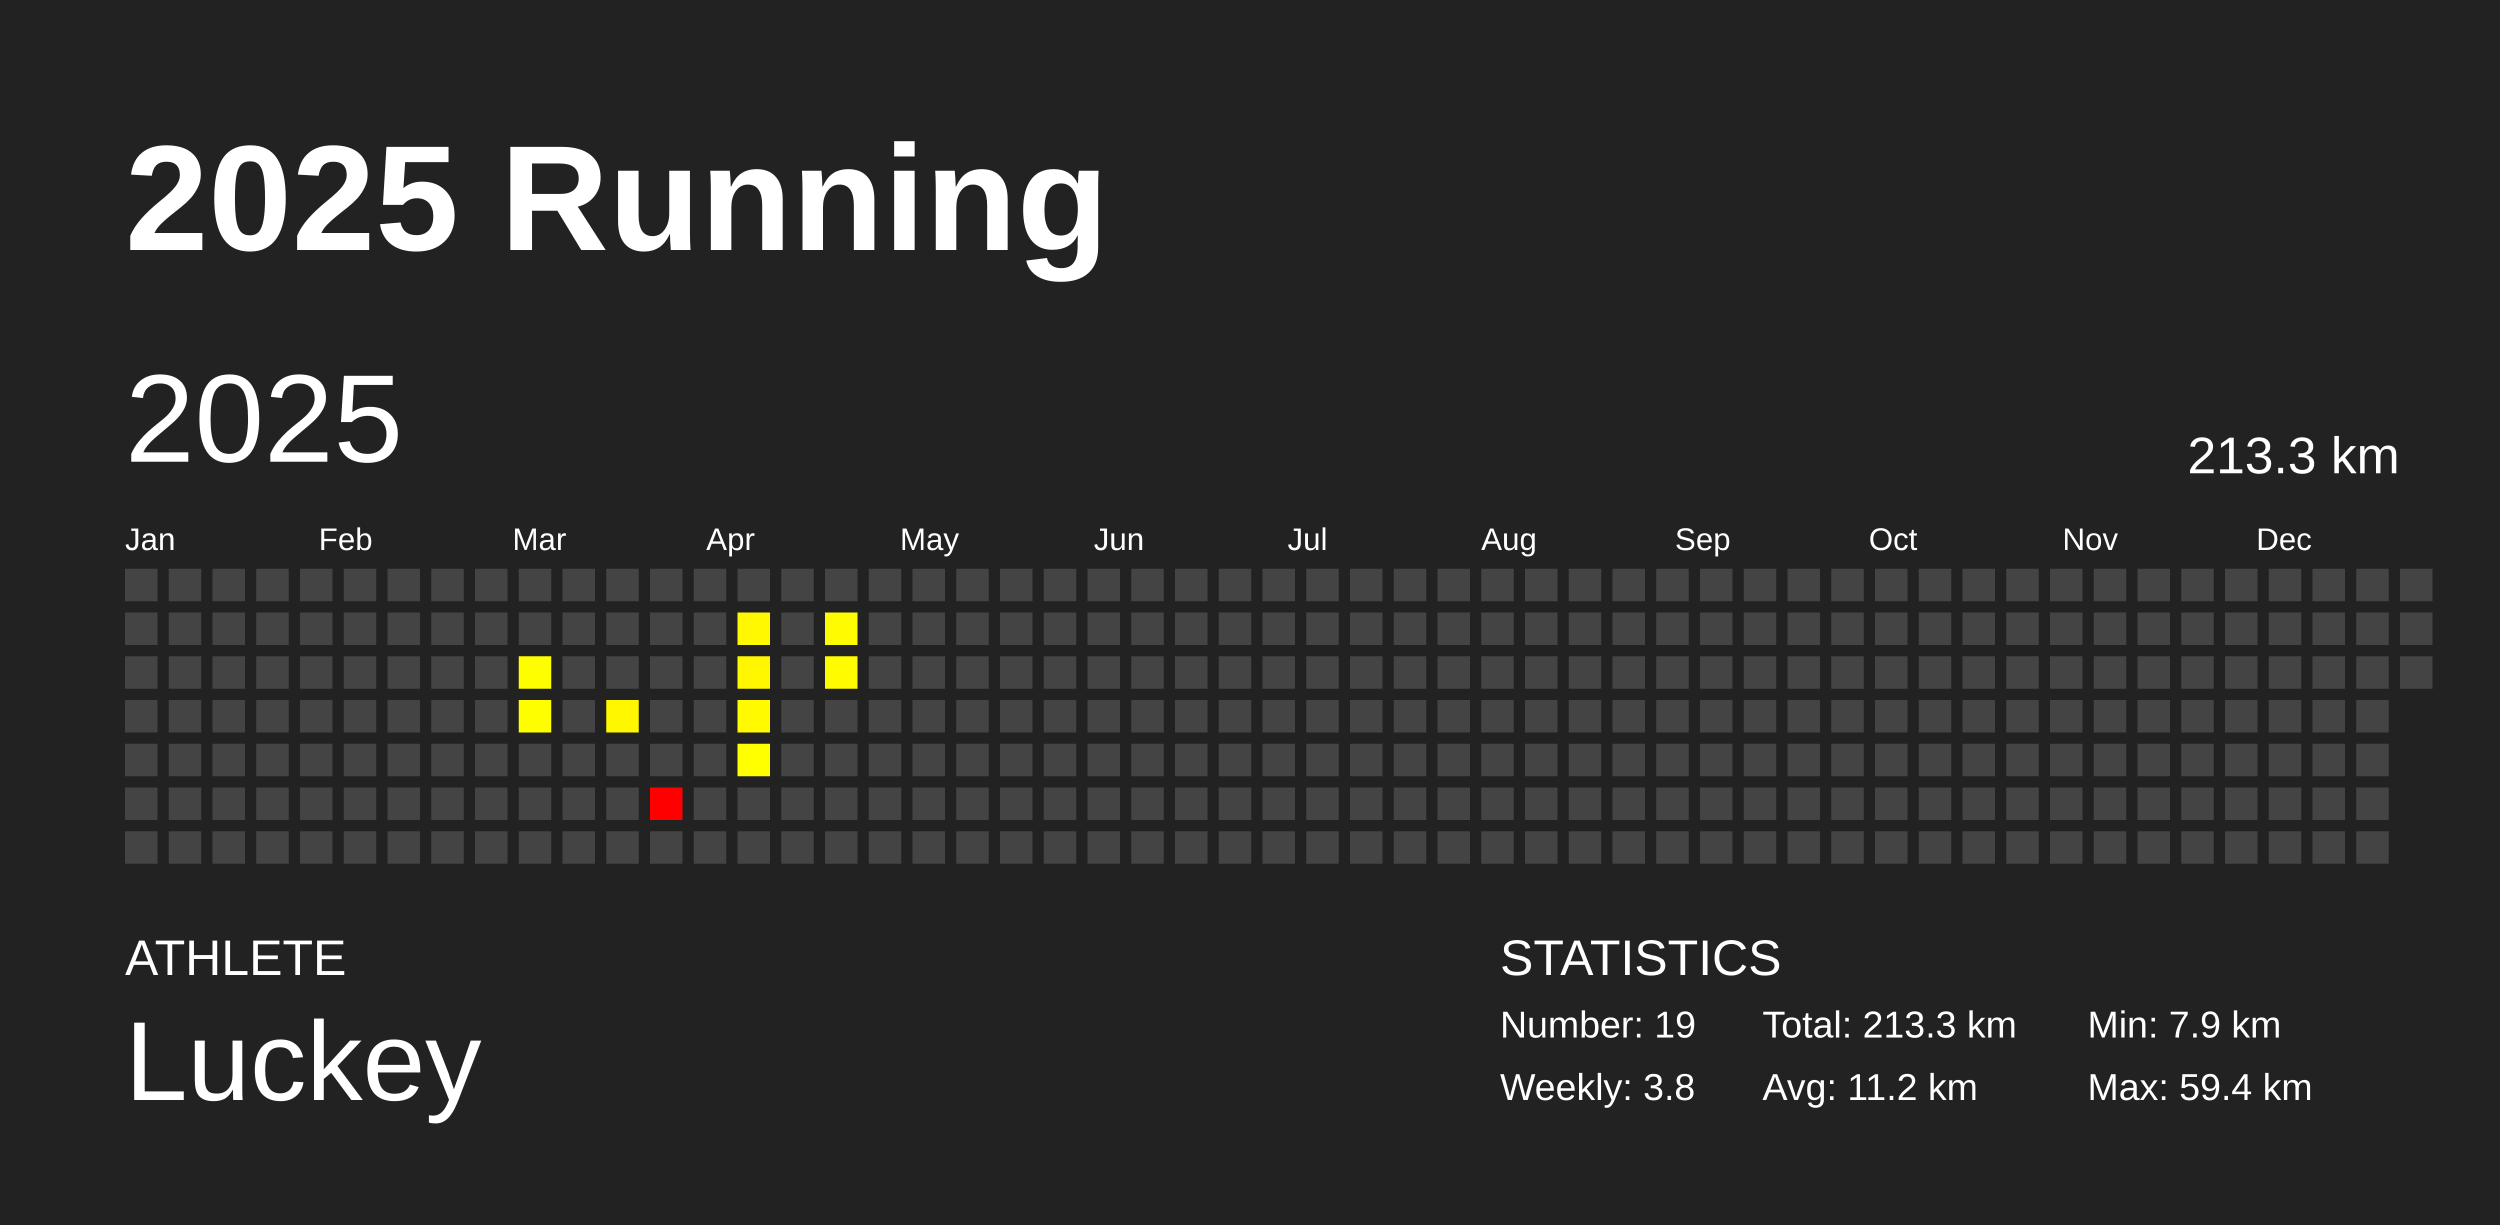
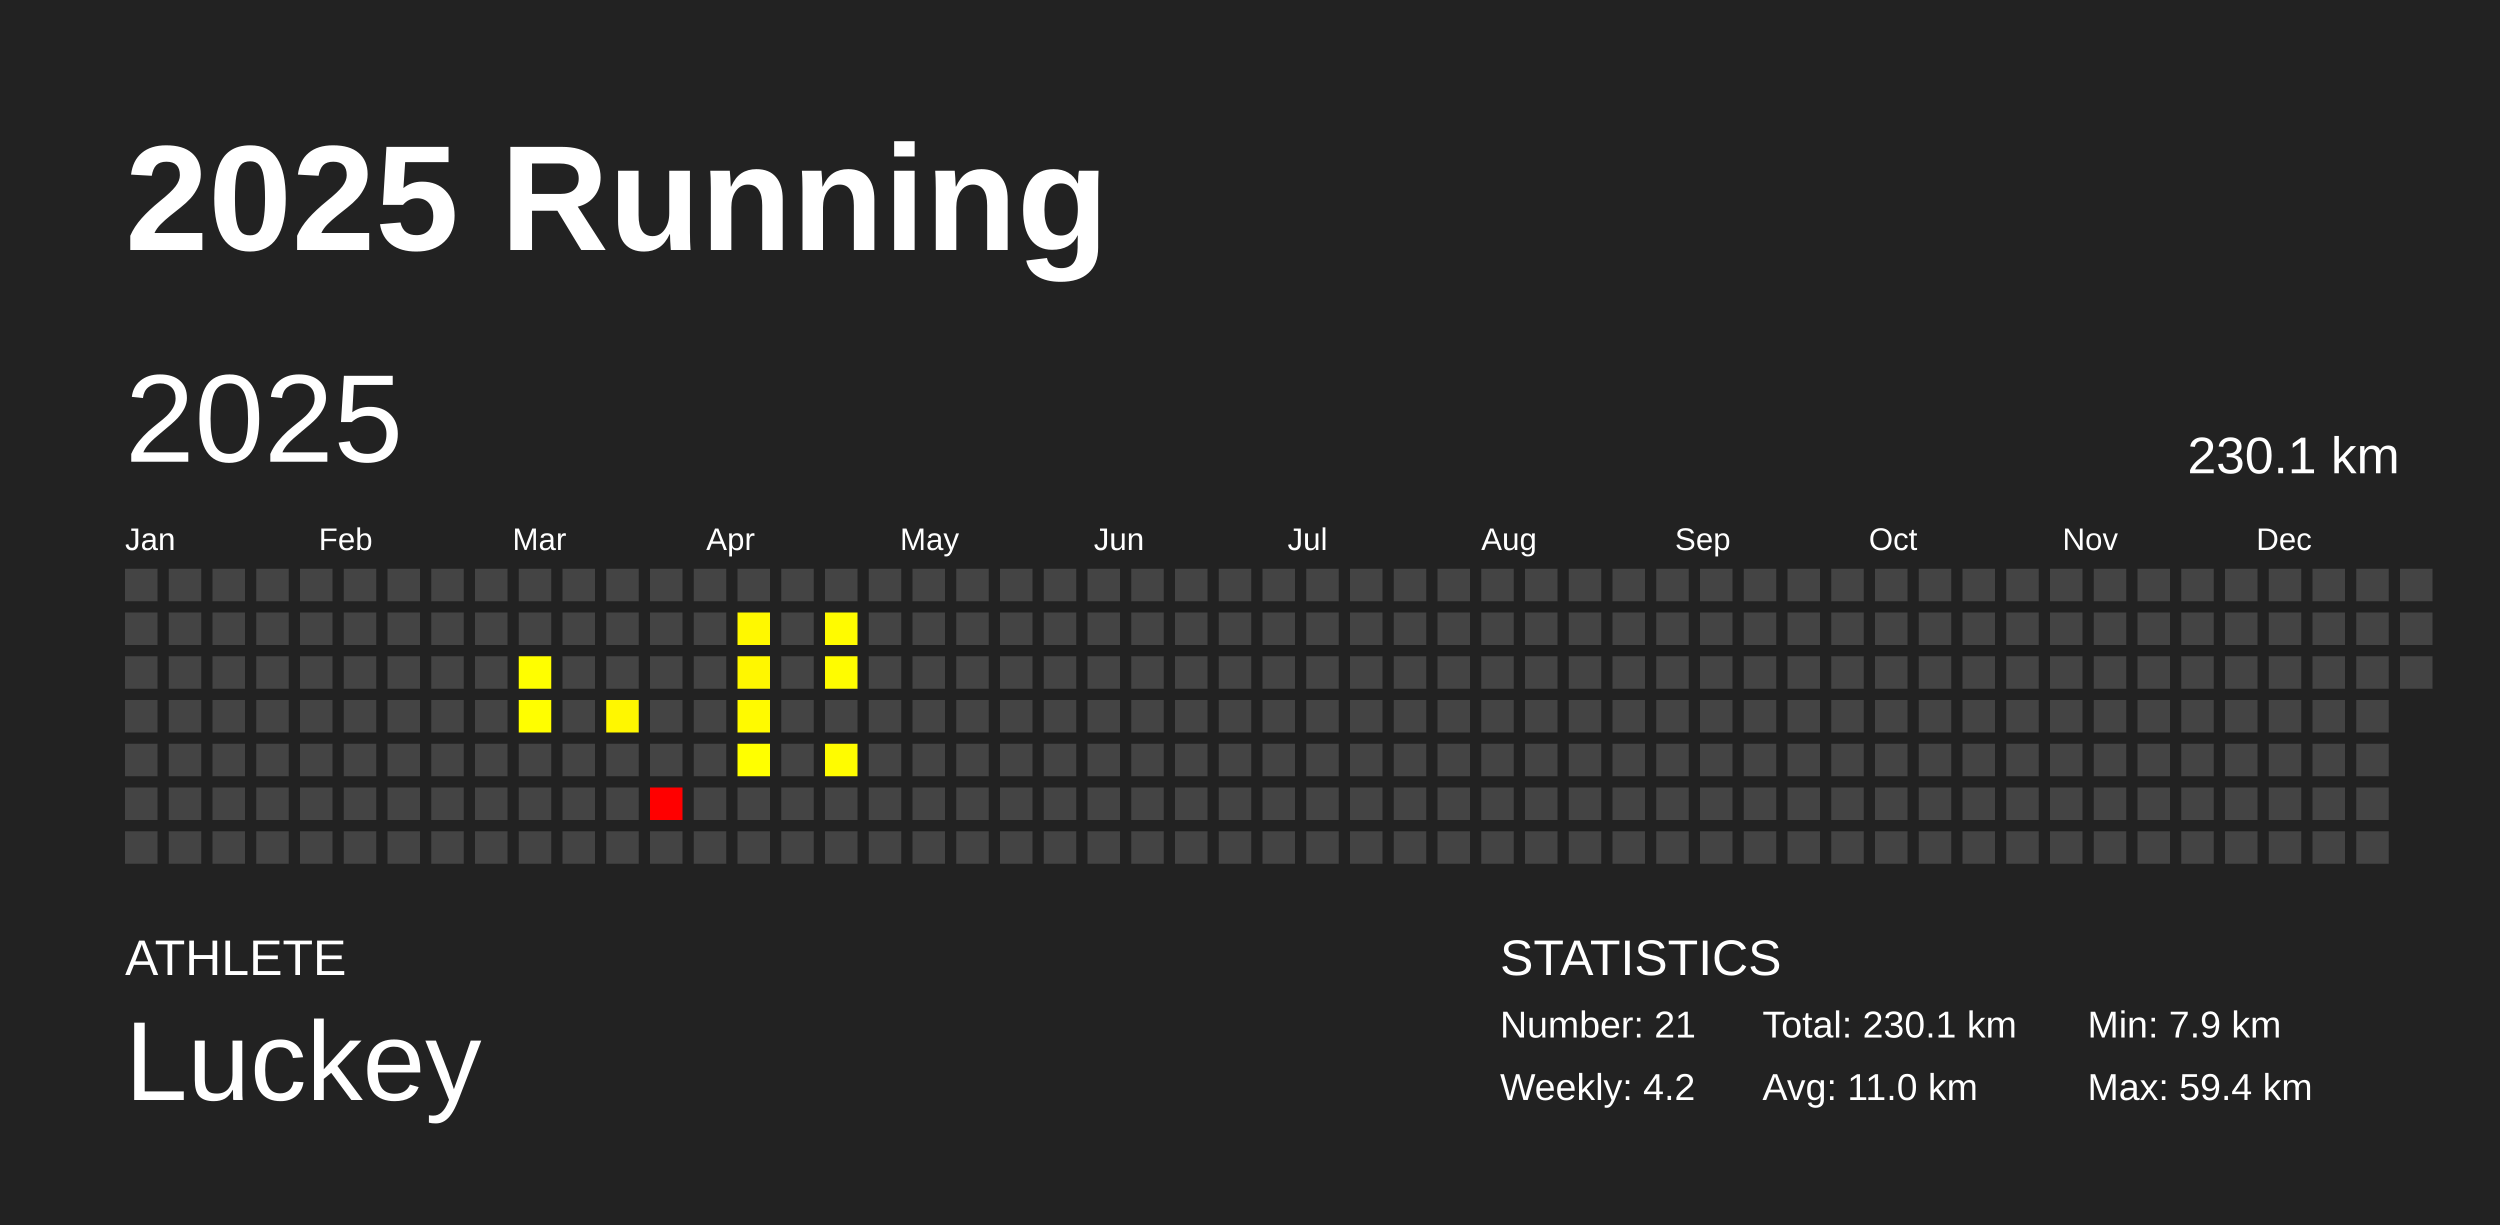
<svg xmlns="http://www.w3.org/2000/svg" baseProfile="full" height="98mm" version="1.1" viewBox="0,0,200,98" width="200mm">
  <defs />
  <rect fill="#222222" height="98" width="200" x="0" y="0" />
  <text fill="#FFFFFF" style="font-size:12px; font-family:Arial; font-weight:bold;" x="10" y="20">2025 Running</text>
  <text fill="#FFFFFF" style="font-size:4px; font-family:Arial" x="10" y="78">ATHLETE</text>
  <text fill="#FFFFFF" style="font-size:9px; font-family:Arial" x="10" y="88">Luckey</text>
  <text fill="#FFFFFF" style="font-size:4px; font-family:Arial" x="120" y="78">STATISTICS</text>
-   <text fill="#FFFFFF" style="font-size:3px; font-family:Arial" x="120" y="83">Number: 19</text>
-   <text fill="#FFFFFF" style="font-size:3px; font-family:Arial" x="120" y="88">Weekly: 3.8</text>
-   <text fill="#FFFFFF" style="font-size:3px; font-family:Arial" x="141" y="83">Total: 213.3 km</text>
-   <text fill="#FFFFFF" style="font-size:3px; font-family:Arial" x="141" y="88">Avg: 11.2 km</text>
+   <text fill="#FFFFFF" style="font-size:3px; font-family:Arial" x="120" y="83">Number: 21</text>
+   <text fill="#FFFFFF" style="font-size:3px; font-family:Arial" x="120" y="88">Weekly: 4.2</text>
+   <text fill="#FFFFFF" style="font-size:3px; font-family:Arial" x="141" y="83">Total: 230.1 km</text>
+   <text fill="#FFFFFF" style="font-size:3px; font-family:Arial" x="141" y="88">Avg: 11.0 km</text>
  <text fill="#FFFFFF" style="font-size:3px; font-family:Arial" x="167" y="83">Min: 7.9 km</text>
  <text fill="#FFFFFF" style="font-size:3px; font-family:Arial" x="167" y="88">Max: 59.4 km</text>
  <text dominant-baseline="hanging" fill="#FFFFFF" style="font-size:10.0px; font-family:Arial;" x="10" y="30">2025</text>
-   <text dominant-baseline="hanging" fill="#FFFFFF" style="font-size:4.125px; font-family:Arial;" x="175" y="35">213.3 km</text>
+   <text dominant-baseline="hanging" fill="#FFFFFF" style="font-size:4.125px; font-family:Arial;" x="175" y="35">230.1 km</text>
  <text fill="#FFFFFF" style="font-size:2.5px; font-family:Arial" x="10.0" y="44">Jan</text>
  <text fill="#FFFFFF" style="font-size:2.5px; font-family:Arial" x="25.5" y="44">Feb</text>
  <text fill="#FFFFFF" style="font-size:2.5px; font-family:Arial" x="41.0" y="44">Mar</text>
  <text fill="#FFFFFF" style="font-size:2.5px; font-family:Arial" x="56.5" y="44">Apr</text>
  <text fill="#FFFFFF" style="font-size:2.5px; font-family:Arial" x="72.0" y="44">May</text>
  <text fill="#FFFFFF" style="font-size:2.5px; font-family:Arial" x="87.5" y="44">Jun</text>
  <text fill="#FFFFFF" style="font-size:2.5px; font-family:Arial" x="103.0" y="44">Jul</text>
  <text fill="#FFFFFF" style="font-size:2.5px; font-family:Arial" x="118.5" y="44">Aug</text>
  <text fill="#FFFFFF" style="font-size:2.5px; font-family:Arial" x="134.0" y="44">Sep</text>
  <text fill="#FFFFFF" style="font-size:2.5px; font-family:Arial" x="149.5" y="44">Oct</text>
  <text fill="#FFFFFF" style="font-size:2.5px; font-family:Arial" x="165.0" y="44">Nov</text>
  <text fill="#FFFFFF" style="font-size:2.5px; font-family:Arial" x="180.5" y="44">Dec</text>
  <rect fill="#444444" height="2.6" width="2.6" x="10.0" y="45.5" />
  <rect fill="#444444" height="2.6" width="2.6" x="10.0" y="49.0" />
  <rect fill="#444444" height="2.6" width="2.6" x="10.0" y="52.5" />
  <rect fill="#444444" height="2.6" width="2.6" x="10.0" y="56.0" />
  <rect fill="#444444" height="2.6" width="2.6" x="10.0" y="59.5" />
  <rect fill="#444444" height="2.6" width="2.6" x="10.0" y="63.0" />
  <rect fill="#444444" height="2.6" width="2.6" x="10.0" y="66.5" />
  <rect fill="#444444" height="2.6" width="2.6" x="13.5" y="45.5" />
  <rect fill="#444444" height="2.6" width="2.6" x="13.5" y="49.0" />
  <rect fill="#444444" height="2.6" width="2.6" x="13.5" y="52.5" />
  <rect fill="#444444" height="2.6" width="2.6" x="13.5" y="56.0" />
  <rect fill="#444444" height="2.6" width="2.6" x="13.5" y="59.5" />
  <rect fill="#444444" height="2.6" width="2.6" x="13.5" y="63.0" />
  <rect fill="#444444" height="2.6" width="2.6" x="13.5" y="66.5" />
  <rect fill="#444444" height="2.6" width="2.6" x="17.0" y="45.5" />
  <rect fill="#444444" height="2.6" width="2.6" x="17.0" y="49.0" />
  <rect fill="#444444" height="2.6" width="2.6" x="17.0" y="52.5" />
  <rect fill="#444444" height="2.6" width="2.6" x="17.0" y="56.0" />
  <rect fill="#444444" height="2.6" width="2.6" x="17.0" y="59.5" />
  <rect fill="#444444" height="2.6" width="2.6" x="17.0" y="63.0" />
  <rect fill="#444444" height="2.6" width="2.6" x="17.0" y="66.5" />
  <rect fill="#444444" height="2.6" width="2.6" x="20.5" y="45.5" />
  <rect fill="#444444" height="2.6" width="2.6" x="20.5" y="49.0" />
  <rect fill="#444444" height="2.6" width="2.6" x="20.5" y="52.5" />
  <rect fill="#444444" height="2.6" width="2.6" x="20.5" y="56.0" />
  <rect fill="#444444" height="2.6" width="2.6" x="20.5" y="59.5" />
  <rect fill="#444444" height="2.6" width="2.6" x="20.5" y="63.0" />
  <rect fill="#444444" height="2.6" width="2.6" x="20.5" y="66.5" />
  <rect fill="#444444" height="2.6" width="2.6" x="24.0" y="45.5" />
  <rect fill="#444444" height="2.6" width="2.6" x="24.0" y="49.0" />
  <rect fill="#444444" height="2.6" width="2.6" x="24.0" y="52.5" />
  <rect fill="#444444" height="2.6" width="2.6" x="24.0" y="56.0" />
  <rect fill="#444444" height="2.6" width="2.6" x="24.0" y="59.5" />
  <rect fill="#444444" height="2.6" width="2.6" x="24.0" y="63.0" />
  <rect fill="#444444" height="2.6" width="2.6" x="24.0" y="66.5" />
  <rect fill="#444444" height="2.6" width="2.6" x="27.5" y="45.5" />
  <rect fill="#444444" height="2.6" width="2.6" x="27.5" y="49.0" />
  <rect fill="#444444" height="2.6" width="2.6" x="27.5" y="52.5" />
  <rect fill="#444444" height="2.6" width="2.6" x="27.5" y="56.0" />
  <rect fill="#444444" height="2.6" width="2.6" x="27.5" y="59.5" />
  <rect fill="#444444" height="2.6" width="2.6" x="27.5" y="63.0" />
  <rect fill="#444444" height="2.6" width="2.6" x="27.5" y="66.5" />
  <rect fill="#444444" height="2.6" width="2.6" x="31.0" y="45.5" />
  <rect fill="#444444" height="2.6" width="2.6" x="31.0" y="49.0" />
  <rect fill="#444444" height="2.6" width="2.6" x="31.0" y="52.5" />
  <rect fill="#444444" height="2.6" width="2.6" x="31.0" y="56.0" />
  <rect fill="#444444" height="2.6" width="2.6" x="31.0" y="59.5" />
  <rect fill="#444444" height="2.6" width="2.6" x="31.0" y="63.0" />
  <rect fill="#444444" height="2.6" width="2.6" x="31.0" y="66.5" />
  <rect fill="#444444" height="2.6" width="2.6" x="34.5" y="45.5" />
  <rect fill="#444444" height="2.6" width="2.6" x="34.5" y="49.0" />
  <rect fill="#444444" height="2.6" width="2.6" x="34.5" y="52.5" />
  <rect fill="#444444" height="2.6" width="2.6" x="34.5" y="56.0" />
  <rect fill="#444444" height="2.6" width="2.6" x="34.5" y="59.5" />
  <rect fill="#444444" height="2.6" width="2.6" x="34.5" y="63.0" />
  <rect fill="#444444" height="2.6" width="2.6" x="34.5" y="66.5" />
  <rect fill="#444444" height="2.6" width="2.6" x="38.0" y="45.5" />
  <rect fill="#444444" height="2.6" width="2.6" x="38.0" y="49.0" />
  <rect fill="#444444" height="2.6" width="2.6" x="38.0" y="52.5" />
  <rect fill="#444444" height="2.6" width="2.6" x="38.0" y="56.0" />
  <rect fill="#444444" height="2.6" width="2.6" x="38.0" y="59.5" />
  <rect fill="#444444" height="2.6" width="2.6" x="38.0" y="63.0" />
  <rect fill="#444444" height="2.6" width="2.6" x="38.0" y="66.5" />
  <rect fill="#444444" height="2.6" width="2.6" x="41.5" y="45.5" />
  <rect fill="#444444" height="2.6" width="2.6" x="41.5" y="49.0" />
  <rect fill="#fffe00" height="2.6" width="2.6" x="41.5" y="52.5" />
  <rect fill="#fffe00" height="2.6" width="2.6" x="41.5" y="56.0" />
  <rect fill="#444444" height="2.6" width="2.6" x="41.5" y="59.5" />
  <rect fill="#444444" height="2.6" width="2.6" x="41.5" y="63.0" />
  <rect fill="#444444" height="2.6" width="2.6" x="41.5" y="66.5" />
  <rect fill="#444444" height="2.6" width="2.6" x="45.0" y="45.5" />
  <rect fill="#444444" height="2.6" width="2.6" x="45.0" y="49.0" />
  <rect fill="#444444" height="2.6" width="2.6" x="45.0" y="52.5" />
  <rect fill="#444444" height="2.6" width="2.6" x="45.0" y="56.0" />
  <rect fill="#444444" height="2.6" width="2.6" x="45.0" y="59.5" />
  <rect fill="#444444" height="2.6" width="2.6" x="45.0" y="63.0" />
  <rect fill="#444444" height="2.6" width="2.6" x="45.0" y="66.5" />
  <rect fill="#444444" height="2.6" width="2.6" x="48.5" y="45.5" />
  <rect fill="#444444" height="2.6" width="2.6" x="48.5" y="49.0" />
  <rect fill="#444444" height="2.6" width="2.6" x="48.5" y="52.5" />
  <rect fill="#fff700" height="2.6" width="2.6" x="48.5" y="56.0" />
  <rect fill="#444444" height="2.6" width="2.6" x="48.5" y="59.5" />
  <rect fill="#444444" height="2.6" width="2.6" x="48.5" y="63.0" />
  <rect fill="#444444" height="2.6" width="2.6" x="48.5" y="66.5" />
  <rect fill="#444444" height="2.6" width="2.6" x="52.0" y="45.5" />
  <rect fill="#444444" height="2.6" width="2.6" x="52.0" y="49.0" />
  <rect fill="#444444" height="2.6" width="2.6" x="52.0" y="52.5" />
  <rect fill="#444444" height="2.6" width="2.6" x="52.0" y="56.0" />
  <rect fill="#444444" height="2.6" width="2.6" x="52.0" y="59.5" />
  <rect fill="red" height="2.6" width="2.6" x="52.0" y="63.0" />
  <rect fill="#444444" height="2.6" width="2.6" x="52.0" y="66.5" />
  <rect fill="#444444" height="2.6" width="2.6" x="55.5" y="45.5" />
  <rect fill="#444444" height="2.6" width="2.6" x="55.5" y="49.0" />
  <rect fill="#444444" height="2.6" width="2.6" x="55.5" y="52.5" />
  <rect fill="#444444" height="2.6" width="2.6" x="55.5" y="56.0" />
  <rect fill="#444444" height="2.6" width="2.6" x="55.5" y="59.5" />
  <rect fill="#444444" height="2.6" width="2.6" x="55.5" y="63.0" />
  <rect fill="#444444" height="2.6" width="2.6" x="55.5" y="66.5" />
  <rect fill="#444444" height="2.6" width="2.6" x="59.0" y="45.5" />
  <rect fill="#fff800" height="2.6" width="2.6" x="59.0" y="49.0" />
  <rect fill="#fff700" height="2.6" width="2.6" x="59.0" y="52.5" />
  <rect fill="#fffa00" height="2.6" width="2.6" x="59.0" y="56.0" />
  <rect fill="#ffff00" height="2.6" width="2.6" x="59.0" y="59.5" />
  <rect fill="#444444" height="2.6" width="2.6" x="59.0" y="63.0" />
  <rect fill="#444444" height="2.6" width="2.6" x="59.0" y="66.5" />
  <rect fill="#444444" height="2.6" width="2.6" x="62.5" y="45.5" />
  <rect fill="#444444" height="2.6" width="2.6" x="62.5" y="49.0" />
  <rect fill="#444444" height="2.6" width="2.6" x="62.5" y="52.5" />
  <rect fill="#444444" height="2.6" width="2.6" x="62.5" y="56.0" />
  <rect fill="#444444" height="2.6" width="2.6" x="62.5" y="59.5" />
  <rect fill="#444444" height="2.6" width="2.6" x="62.5" y="63.0" />
  <rect fill="#444444" height="2.6" width="2.6" x="62.5" y="66.5" />
  <rect fill="#444444" height="2.6" width="2.6" x="66.0" y="45.5" />
  <rect fill="#fffb00" height="2.6" width="2.6" x="66.0" y="49.0" />
  <rect fill="#fffc00" height="2.6" width="2.6" x="66.0" y="52.5" />
  <rect fill="#444444" height="2.6" width="2.6" x="66.0" y="56.0" />
-   <rect fill="#444444" height="2.6" width="2.6" x="66.0" y="59.5" />
+   <rect fill="#fffc00" height="2.6" width="2.6" x="66.0" y="59.5" />
  <rect fill="#444444" height="2.6" width="2.6" x="66.0" y="63.0" />
  <rect fill="#444444" height="2.6" width="2.6" x="66.0" y="66.5" />
  <rect fill="#444444" height="2.6" width="2.6" x="69.5" y="45.5" />
  <rect fill="#444444" height="2.6" width="2.6" x="69.5" y="49.0" />
  <rect fill="#444444" height="2.6" width="2.6" x="69.5" y="52.5" />
  <rect fill="#444444" height="2.6" width="2.6" x="69.5" y="56.0" />
  <rect fill="#444444" height="2.6" width="2.6" x="69.5" y="59.5" />
  <rect fill="#444444" height="2.6" width="2.6" x="69.5" y="63.0" />
  <rect fill="#444444" height="2.6" width="2.6" x="69.5" y="66.5" />
  <rect fill="#444444" height="2.6" width="2.6" x="73.0" y="45.5" />
  <rect fill="#444444" height="2.6" width="2.6" x="73.0" y="49.0" />
  <rect fill="#444444" height="2.6" width="2.6" x="73.0" y="52.5" />
  <rect fill="#444444" height="2.6" width="2.6" x="73.0" y="56.0" />
  <rect fill="#444444" height="2.6" width="2.6" x="73.0" y="59.5" />
  <rect fill="#444444" height="2.6" width="2.6" x="73.0" y="63.0" />
  <rect fill="#444444" height="2.6" width="2.6" x="73.0" y="66.5" />
  <rect fill="#444444" height="2.6" width="2.6" x="76.5" y="45.5" />
  <rect fill="#444444" height="2.6" width="2.6" x="76.5" y="49.0" />
  <rect fill="#444444" height="2.6" width="2.6" x="76.5" y="52.5" />
  <rect fill="#444444" height="2.6" width="2.6" x="76.5" y="56.0" />
  <rect fill="#444444" height="2.6" width="2.6" x="76.5" y="59.5" />
  <rect fill="#444444" height="2.6" width="2.6" x="76.5" y="63.0" />
  <rect fill="#444444" height="2.6" width="2.6" x="76.5" y="66.5" />
  <rect fill="#444444" height="2.6" width="2.6" x="80.0" y="45.5" />
  <rect fill="#444444" height="2.6" width="2.6" x="80.0" y="49.0" />
  <rect fill="#444444" height="2.6" width="2.6" x="80.0" y="52.5" />
  <rect fill="#444444" height="2.6" width="2.6" x="80.0" y="56.0" />
  <rect fill="#444444" height="2.6" width="2.6" x="80.0" y="59.5" />
  <rect fill="#444444" height="2.6" width="2.6" x="80.0" y="63.0" />
  <rect fill="#444444" height="2.6" width="2.6" x="80.0" y="66.5" />
  <rect fill="#444444" height="2.6" width="2.6" x="83.5" y="45.5" />
  <rect fill="#444444" height="2.6" width="2.6" x="83.5" y="49.0" />
  <rect fill="#444444" height="2.6" width="2.6" x="83.5" y="52.5" />
  <rect fill="#444444" height="2.6" width="2.6" x="83.5" y="56.0" />
  <rect fill="#444444" height="2.6" width="2.6" x="83.5" y="59.5" />
  <rect fill="#444444" height="2.6" width="2.6" x="83.5" y="63.0" />
  <rect fill="#444444" height="2.6" width="2.6" x="83.5" y="66.5" />
  <rect fill="#444444" height="2.6" width="2.6" x="87.0" y="45.5" />
  <rect fill="#444444" height="2.6" width="2.6" x="87.0" y="49.0" />
  <rect fill="#444444" height="2.6" width="2.6" x="87.0" y="52.5" />
  <rect fill="#444444" height="2.6" width="2.6" x="87.0" y="56.0" />
  <rect fill="#444444" height="2.6" width="2.6" x="87.0" y="59.5" />
  <rect fill="#444444" height="2.6" width="2.6" x="87.0" y="63.0" />
  <rect fill="#444444" height="2.6" width="2.6" x="87.0" y="66.5" />
  <rect fill="#444444" height="2.6" width="2.6" x="90.5" y="45.5" />
  <rect fill="#444444" height="2.6" width="2.6" x="90.5" y="49.0" />
  <rect fill="#444444" height="2.6" width="2.6" x="90.5" y="52.5" />
  <rect fill="#444444" height="2.6" width="2.6" x="90.5" y="56.0" />
  <rect fill="#444444" height="2.6" width="2.6" x="90.5" y="59.5" />
  <rect fill="#444444" height="2.6" width="2.6" x="90.5" y="63.0" />
  <rect fill="#444444" height="2.6" width="2.6" x="90.5" y="66.5" />
  <rect fill="#444444" height="2.6" width="2.6" x="94.0" y="45.5" />
  <rect fill="#444444" height="2.6" width="2.6" x="94.0" y="49.0" />
  <rect fill="#444444" height="2.6" width="2.6" x="94.0" y="52.5" />
  <rect fill="#444444" height="2.6" width="2.6" x="94.0" y="56.0" />
  <rect fill="#444444" height="2.6" width="2.6" x="94.0" y="59.5" />
  <rect fill="#444444" height="2.6" width="2.6" x="94.0" y="63.0" />
  <rect fill="#444444" height="2.6" width="2.6" x="94.0" y="66.5" />
  <rect fill="#444444" height="2.6" width="2.6" x="97.5" y="45.5" />
  <rect fill="#444444" height="2.6" width="2.6" x="97.5" y="49.0" />
  <rect fill="#444444" height="2.6" width="2.6" x="97.5" y="52.5" />
  <rect fill="#444444" height="2.6" width="2.6" x="97.5" y="56.0" />
  <rect fill="#444444" height="2.6" width="2.6" x="97.5" y="59.5" />
  <rect fill="#444444" height="2.6" width="2.6" x="97.5" y="63.0" />
  <rect fill="#444444" height="2.6" width="2.6" x="97.5" y="66.5" />
  <rect fill="#444444" height="2.6" width="2.6" x="101.0" y="45.5" />
  <rect fill="#444444" height="2.6" width="2.6" x="101.0" y="49.0" />
  <rect fill="#444444" height="2.6" width="2.6" x="101.0" y="52.5" />
  <rect fill="#444444" height="2.6" width="2.6" x="101.0" y="56.0" />
  <rect fill="#444444" height="2.6" width="2.6" x="101.0" y="59.5" />
  <rect fill="#444444" height="2.6" width="2.6" x="101.0" y="63.0" />
  <rect fill="#444444" height="2.6" width="2.6" x="101.0" y="66.5" />
  <rect fill="#444444" height="2.6" width="2.6" x="104.5" y="45.5" />
  <rect fill="#444444" height="2.6" width="2.6" x="104.5" y="49.0" />
  <rect fill="#444444" height="2.6" width="2.6" x="104.5" y="52.5" />
  <rect fill="#444444" height="2.6" width="2.6" x="104.5" y="56.0" />
  <rect fill="#444444" height="2.6" width="2.6" x="104.5" y="59.5" />
  <rect fill="#444444" height="2.6" width="2.6" x="104.5" y="63.0" />
  <rect fill="#444444" height="2.6" width="2.6" x="104.5" y="66.5" />
  <rect fill="#444444" height="2.6" width="2.6" x="108.0" y="45.5" />
  <rect fill="#444444" height="2.6" width="2.6" x="108.0" y="49.0" />
  <rect fill="#444444" height="2.6" width="2.6" x="108.0" y="52.5" />
  <rect fill="#444444" height="2.6" width="2.6" x="108.0" y="56.0" />
  <rect fill="#444444" height="2.6" width="2.6" x="108.0" y="59.5" />
  <rect fill="#444444" height="2.6" width="2.6" x="108.0" y="63.0" />
  <rect fill="#444444" height="2.6" width="2.6" x="108.0" y="66.5" />
  <rect fill="#444444" height="2.6" width="2.6" x="111.5" y="45.5" />
  <rect fill="#444444" height="2.6" width="2.6" x="111.5" y="49.0" />
  <rect fill="#444444" height="2.6" width="2.6" x="111.5" y="52.5" />
  <rect fill="#444444" height="2.6" width="2.6" x="111.5" y="56.0" />
  <rect fill="#444444" height="2.6" width="2.6" x="111.5" y="59.5" />
  <rect fill="#444444" height="2.6" width="2.6" x="111.5" y="63.0" />
  <rect fill="#444444" height="2.6" width="2.6" x="111.5" y="66.5" />
  <rect fill="#444444" height="2.6" width="2.6" x="115.0" y="45.5" />
  <rect fill="#444444" height="2.6" width="2.6" x="115.0" y="49.0" />
  <rect fill="#444444" height="2.6" width="2.6" x="115.0" y="52.5" />
  <rect fill="#444444" height="2.6" width="2.6" x="115.0" y="56.0" />
  <rect fill="#444444" height="2.6" width="2.6" x="115.0" y="59.5" />
  <rect fill="#444444" height="2.6" width="2.6" x="115.0" y="63.0" />
  <rect fill="#444444" height="2.6" width="2.6" x="115.0" y="66.5" />
  <rect fill="#444444" height="2.6" width="2.6" x="118.5" y="45.5" />
  <rect fill="#444444" height="2.6" width="2.6" x="118.5" y="49.0" />
  <rect fill="#444444" height="2.6" width="2.6" x="118.5" y="52.5" />
  <rect fill="#444444" height="2.6" width="2.6" x="118.5" y="56.0" />
  <rect fill="#444444" height="2.6" width="2.6" x="118.5" y="59.5" />
  <rect fill="#444444" height="2.6" width="2.6" x="118.5" y="63.0" />
  <rect fill="#444444" height="2.6" width="2.6" x="118.5" y="66.5" />
  <rect fill="#444444" height="2.6" width="2.6" x="122.0" y="45.5" />
  <rect fill="#444444" height="2.6" width="2.6" x="122.0" y="49.0" />
  <rect fill="#444444" height="2.6" width="2.6" x="122.0" y="52.5" />
  <rect fill="#444444" height="2.6" width="2.6" x="122.0" y="56.0" />
  <rect fill="#444444" height="2.6" width="2.6" x="122.0" y="59.5" />
  <rect fill="#444444" height="2.6" width="2.6" x="122.0" y="63.0" />
  <rect fill="#444444" height="2.6" width="2.6" x="122.0" y="66.5" />
  <rect fill="#444444" height="2.6" width="2.6" x="125.5" y="45.5" />
  <rect fill="#444444" height="2.6" width="2.6" x="125.5" y="49.0" />
  <rect fill="#444444" height="2.6" width="2.6" x="125.5" y="52.5" />
  <rect fill="#444444" height="2.6" width="2.6" x="125.5" y="56.0" />
  <rect fill="#444444" height="2.6" width="2.6" x="125.5" y="59.5" />
  <rect fill="#444444" height="2.6" width="2.6" x="125.5" y="63.0" />
  <rect fill="#444444" height="2.6" width="2.6" x="125.5" y="66.5" />
  <rect fill="#444444" height="2.6" width="2.6" x="129.0" y="45.5" />
  <rect fill="#444444" height="2.6" width="2.6" x="129.0" y="49.0" />
  <rect fill="#444444" height="2.6" width="2.6" x="129.0" y="52.5" />
  <rect fill="#444444" height="2.6" width="2.6" x="129.0" y="56.0" />
  <rect fill="#444444" height="2.6" width="2.6" x="129.0" y="59.5" />
  <rect fill="#444444" height="2.6" width="2.6" x="129.0" y="63.0" />
  <rect fill="#444444" height="2.6" width="2.6" x="129.0" y="66.5" />
  <rect fill="#444444" height="2.6" width="2.6" x="132.5" y="45.5" />
  <rect fill="#444444" height="2.6" width="2.6" x="132.5" y="49.0" />
  <rect fill="#444444" height="2.6" width="2.6" x="132.5" y="52.5" />
  <rect fill="#444444" height="2.6" width="2.6" x="132.5" y="56.0" />
  <rect fill="#444444" height="2.6" width="2.6" x="132.5" y="59.5" />
  <rect fill="#444444" height="2.6" width="2.6" x="132.5" y="63.0" />
  <rect fill="#444444" height="2.6" width="2.6" x="132.5" y="66.5" />
  <rect fill="#444444" height="2.6" width="2.6" x="136.0" y="45.5" />
  <rect fill="#444444" height="2.6" width="2.6" x="136.0" y="49.0" />
  <rect fill="#444444" height="2.6" width="2.6" x="136.0" y="52.5" />
  <rect fill="#444444" height="2.6" width="2.6" x="136.0" y="56.0" />
  <rect fill="#444444" height="2.6" width="2.6" x="136.0" y="59.5" />
  <rect fill="#444444" height="2.6" width="2.6" x="136.0" y="63.0" />
  <rect fill="#444444" height="2.6" width="2.6" x="136.0" y="66.5" />
  <rect fill="#444444" height="2.6" width="2.6" x="139.5" y="45.5" />
  <rect fill="#444444" height="2.6" width="2.6" x="139.5" y="49.0" />
  <rect fill="#444444" height="2.6" width="2.6" x="139.5" y="52.5" />
  <rect fill="#444444" height="2.6" width="2.6" x="139.5" y="56.0" />
  <rect fill="#444444" height="2.6" width="2.6" x="139.5" y="59.5" />
  <rect fill="#444444" height="2.6" width="2.6" x="139.5" y="63.0" />
  <rect fill="#444444" height="2.6" width="2.6" x="139.5" y="66.5" />
  <rect fill="#444444" height="2.6" width="2.6" x="143.0" y="45.5" />
  <rect fill="#444444" height="2.6" width="2.6" x="143.0" y="49.0" />
  <rect fill="#444444" height="2.6" width="2.6" x="143.0" y="52.5" />
  <rect fill="#444444" height="2.6" width="2.6" x="143.0" y="56.0" />
  <rect fill="#444444" height="2.6" width="2.6" x="143.0" y="59.5" />
  <rect fill="#444444" height="2.6" width="2.6" x="143.0" y="63.0" />
  <rect fill="#444444" height="2.6" width="2.6" x="143.0" y="66.5" />
  <rect fill="#444444" height="2.6" width="2.6" x="146.5" y="45.5" />
  <rect fill="#444444" height="2.6" width="2.6" x="146.5" y="49.0" />
  <rect fill="#444444" height="2.6" width="2.6" x="146.5" y="52.5" />
  <rect fill="#444444" height="2.6" width="2.6" x="146.5" y="56.0" />
  <rect fill="#444444" height="2.6" width="2.6" x="146.5" y="59.5" />
  <rect fill="#444444" height="2.6" width="2.6" x="146.5" y="63.0" />
  <rect fill="#444444" height="2.6" width="2.6" x="146.5" y="66.5" />
  <rect fill="#444444" height="2.6" width="2.6" x="150.0" y="45.5" />
  <rect fill="#444444" height="2.6" width="2.6" x="150.0" y="49.0" />
  <rect fill="#444444" height="2.6" width="2.6" x="150.0" y="52.5" />
  <rect fill="#444444" height="2.6" width="2.6" x="150.0" y="56.0" />
  <rect fill="#444444" height="2.6" width="2.6" x="150.0" y="59.5" />
  <rect fill="#444444" height="2.6" width="2.6" x="150.0" y="63.0" />
  <rect fill="#444444" height="2.6" width="2.6" x="150.0" y="66.5" />
  <rect fill="#444444" height="2.6" width="2.6" x="153.5" y="45.5" />
  <rect fill="#444444" height="2.6" width="2.6" x="153.5" y="49.0" />
  <rect fill="#444444" height="2.6" width="2.6" x="153.5" y="52.5" />
  <rect fill="#444444" height="2.6" width="2.6" x="153.5" y="56.0" />
  <rect fill="#444444" height="2.6" width="2.6" x="153.5" y="59.5" />
  <rect fill="#444444" height="2.6" width="2.6" x="153.5" y="63.0" />
  <rect fill="#444444" height="2.6" width="2.6" x="153.5" y="66.5" />
  <rect fill="#444444" height="2.6" width="2.6" x="157.0" y="45.5" />
  <rect fill="#444444" height="2.6" width="2.6" x="157.0" y="49.0" />
  <rect fill="#444444" height="2.6" width="2.6" x="157.0" y="52.5" />
  <rect fill="#444444" height="2.6" width="2.6" x="157.0" y="56.0" />
  <rect fill="#444444" height="2.6" width="2.6" x="157.0" y="59.5" />
  <rect fill="#444444" height="2.6" width="2.6" x="157.0" y="63.0" />
  <rect fill="#444444" height="2.6" width="2.6" x="157.0" y="66.5" />
  <rect fill="#444444" height="2.6" width="2.6" x="160.5" y="45.5" />
  <rect fill="#444444" height="2.6" width="2.6" x="160.5" y="49.0" />
  <rect fill="#444444" height="2.6" width="2.6" x="160.5" y="52.5" />
  <rect fill="#444444" height="2.6" width="2.6" x="160.5" y="56.0" />
  <rect fill="#444444" height="2.6" width="2.6" x="160.5" y="59.5" />
  <rect fill="#444444" height="2.6" width="2.6" x="160.5" y="63.0" />
  <rect fill="#444444" height="2.6" width="2.6" x="160.5" y="66.5" />
  <rect fill="#444444" height="2.6" width="2.6" x="164.0" y="45.5" />
  <rect fill="#444444" height="2.6" width="2.6" x="164.0" y="49.0" />
  <rect fill="#444444" height="2.6" width="2.6" x="164.0" y="52.5" />
  <rect fill="#444444" height="2.6" width="2.6" x="164.0" y="56.0" />
  <rect fill="#444444" height="2.6" width="2.6" x="164.0" y="59.5" />
  <rect fill="#444444" height="2.6" width="2.6" x="164.0" y="63.0" />
  <rect fill="#444444" height="2.6" width="2.6" x="164.0" y="66.5" />
  <rect fill="#444444" height="2.6" width="2.6" x="167.5" y="45.5" />
  <rect fill="#444444" height="2.6" width="2.6" x="167.5" y="49.0" />
  <rect fill="#444444" height="2.6" width="2.6" x="167.5" y="52.5" />
  <rect fill="#444444" height="2.6" width="2.6" x="167.5" y="56.0" />
  <rect fill="#444444" height="2.6" width="2.6" x="167.5" y="59.5" />
  <rect fill="#444444" height="2.6" width="2.6" x="167.5" y="63.0" />
  <rect fill="#444444" height="2.6" width="2.6" x="167.5" y="66.5" />
  <rect fill="#444444" height="2.6" width="2.6" x="171.0" y="45.5" />
  <rect fill="#444444" height="2.6" width="2.6" x="171.0" y="49.0" />
  <rect fill="#444444" height="2.6" width="2.6" x="171.0" y="52.5" />
  <rect fill="#444444" height="2.6" width="2.6" x="171.0" y="56.0" />
  <rect fill="#444444" height="2.6" width="2.6" x="171.0" y="59.5" />
  <rect fill="#444444" height="2.6" width="2.6" x="171.0" y="63.0" />
  <rect fill="#444444" height="2.6" width="2.6" x="171.0" y="66.5" />
  <rect fill="#444444" height="2.6" width="2.6" x="174.5" y="45.5" />
  <rect fill="#444444" height="2.6" width="2.6" x="174.5" y="49.0" />
  <rect fill="#444444" height="2.6" width="2.6" x="174.5" y="52.5" />
  <rect fill="#444444" height="2.6" width="2.6" x="174.5" y="56.0" />
  <rect fill="#444444" height="2.6" width="2.6" x="174.5" y="59.5" />
  <rect fill="#444444" height="2.6" width="2.6" x="174.5" y="63.0" />
  <rect fill="#444444" height="2.6" width="2.6" x="174.5" y="66.5" />
  <rect fill="#444444" height="2.6" width="2.6" x="178.0" y="45.5" />
  <rect fill="#444444" height="2.6" width="2.6" x="178.0" y="49.0" />
  <rect fill="#444444" height="2.6" width="2.6" x="178.0" y="52.5" />
  <rect fill="#444444" height="2.6" width="2.6" x="178.0" y="56.0" />
  <rect fill="#444444" height="2.6" width="2.6" x="178.0" y="59.5" />
  <rect fill="#444444" height="2.6" width="2.6" x="178.0" y="63.0" />
  <rect fill="#444444" height="2.6" width="2.6" x="178.0" y="66.5" />
  <rect fill="#444444" height="2.6" width="2.6" x="181.5" y="45.5" />
  <rect fill="#444444" height="2.6" width="2.6" x="181.5" y="49.0" />
  <rect fill="#444444" height="2.6" width="2.6" x="181.5" y="52.5" />
  <rect fill="#444444" height="2.6" width="2.6" x="181.5" y="56.0" />
  <rect fill="#444444" height="2.6" width="2.6" x="181.5" y="59.5" />
  <rect fill="#444444" height="2.6" width="2.6" x="181.5" y="63.0" />
  <rect fill="#444444" height="2.6" width="2.6" x="181.5" y="66.5" />
  <rect fill="#444444" height="2.6" width="2.6" x="185.0" y="45.5" />
  <rect fill="#444444" height="2.6" width="2.6" x="185.0" y="49.0" />
  <rect fill="#444444" height="2.6" width="2.6" x="185.0" y="52.5" />
  <rect fill="#444444" height="2.6" width="2.6" x="185.0" y="56.0" />
  <rect fill="#444444" height="2.6" width="2.6" x="185.0" y="59.5" />
  <rect fill="#444444" height="2.6" width="2.6" x="185.0" y="63.0" />
  <rect fill="#444444" height="2.6" width="2.6" x="185.0" y="66.5" />
  <rect fill="#444444" height="2.6" width="2.6" x="188.5" y="45.5" />
  <rect fill="#444444" height="2.6" width="2.6" x="188.5" y="49.0" />
  <rect fill="#444444" height="2.6" width="2.6" x="188.5" y="52.5" />
  <rect fill="#444444" height="2.6" width="2.6" x="188.5" y="56.0" />
  <rect fill="#444444" height="2.6" width="2.6" x="188.5" y="59.5" />
  <rect fill="#444444" height="2.6" width="2.6" x="188.5" y="63.0" />
  <rect fill="#444444" height="2.6" width="2.6" x="188.5" y="66.5" />
  <rect fill="#444444" height="2.6" width="2.6" x="192.0" y="45.5" />
  <rect fill="#444444" height="2.6" width="2.6" x="192.0" y="49.0" />
  <rect fill="#444444" height="2.6" width="2.6" x="192.0" y="52.5" />
</svg>
